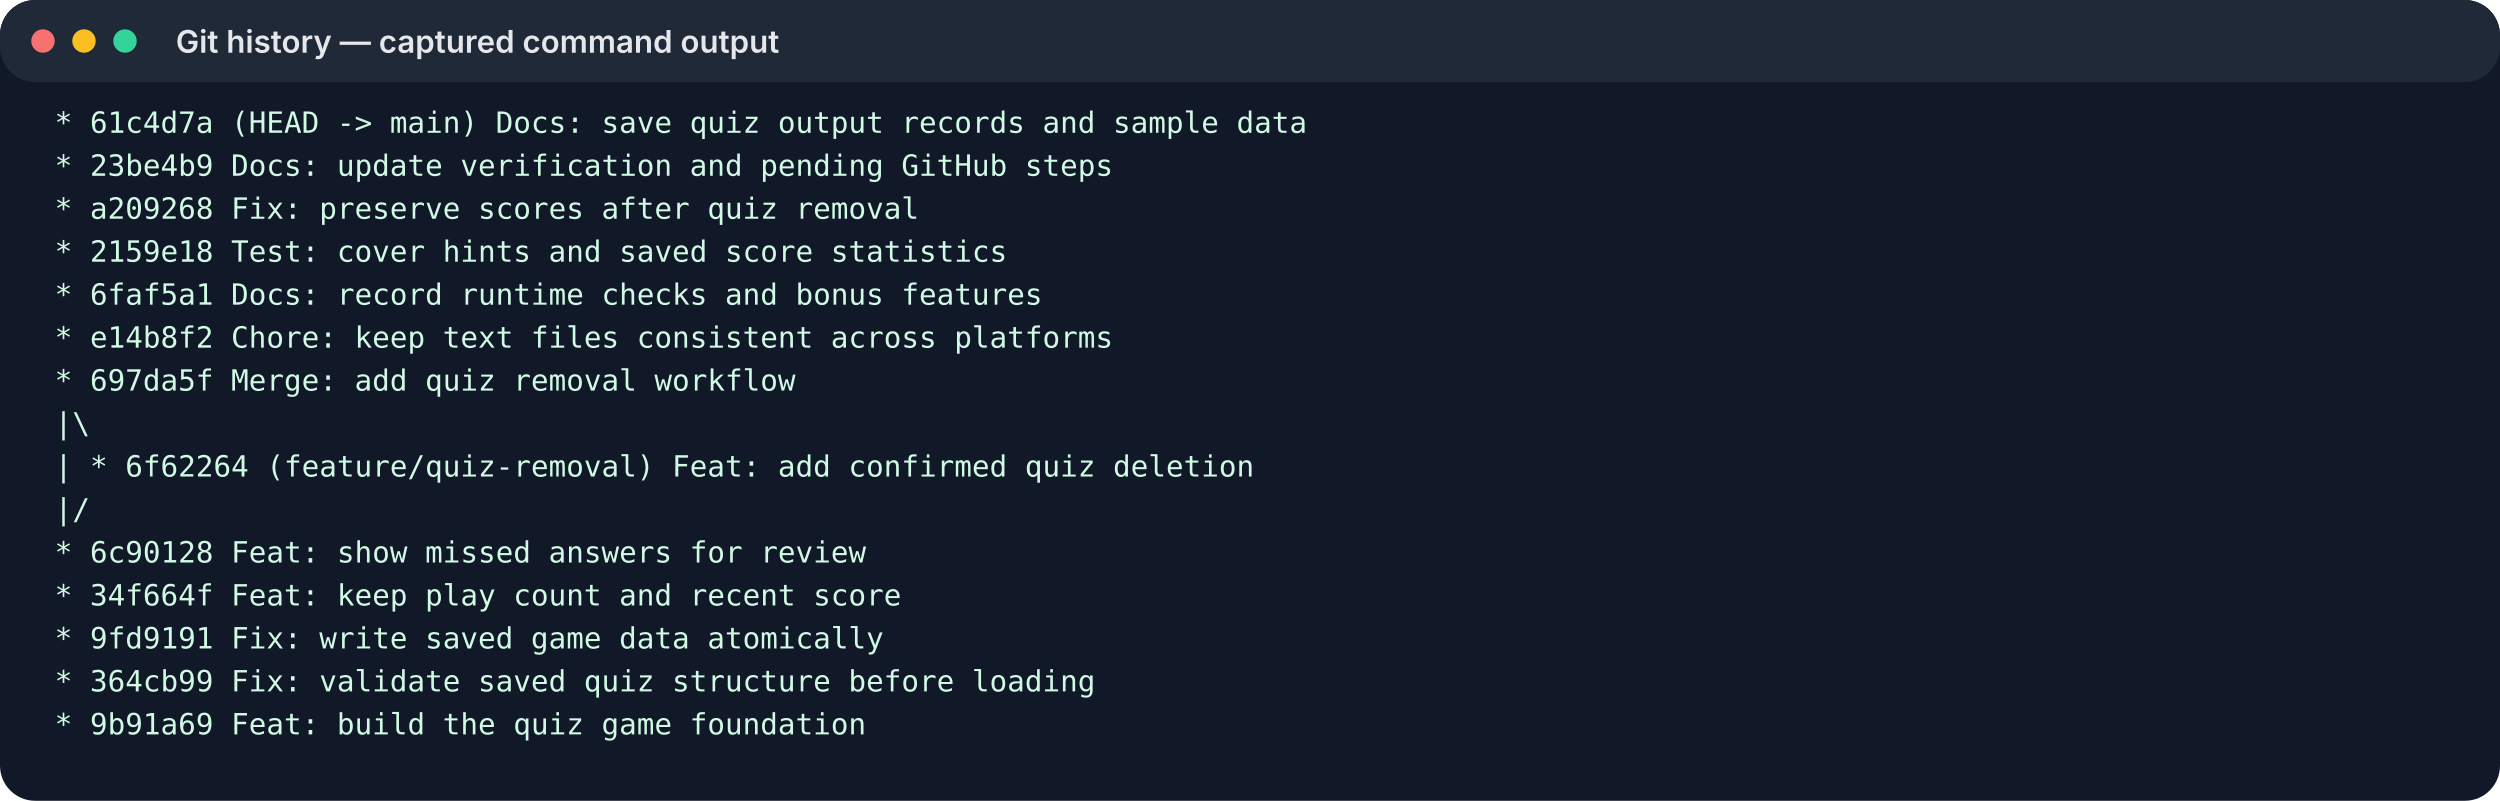
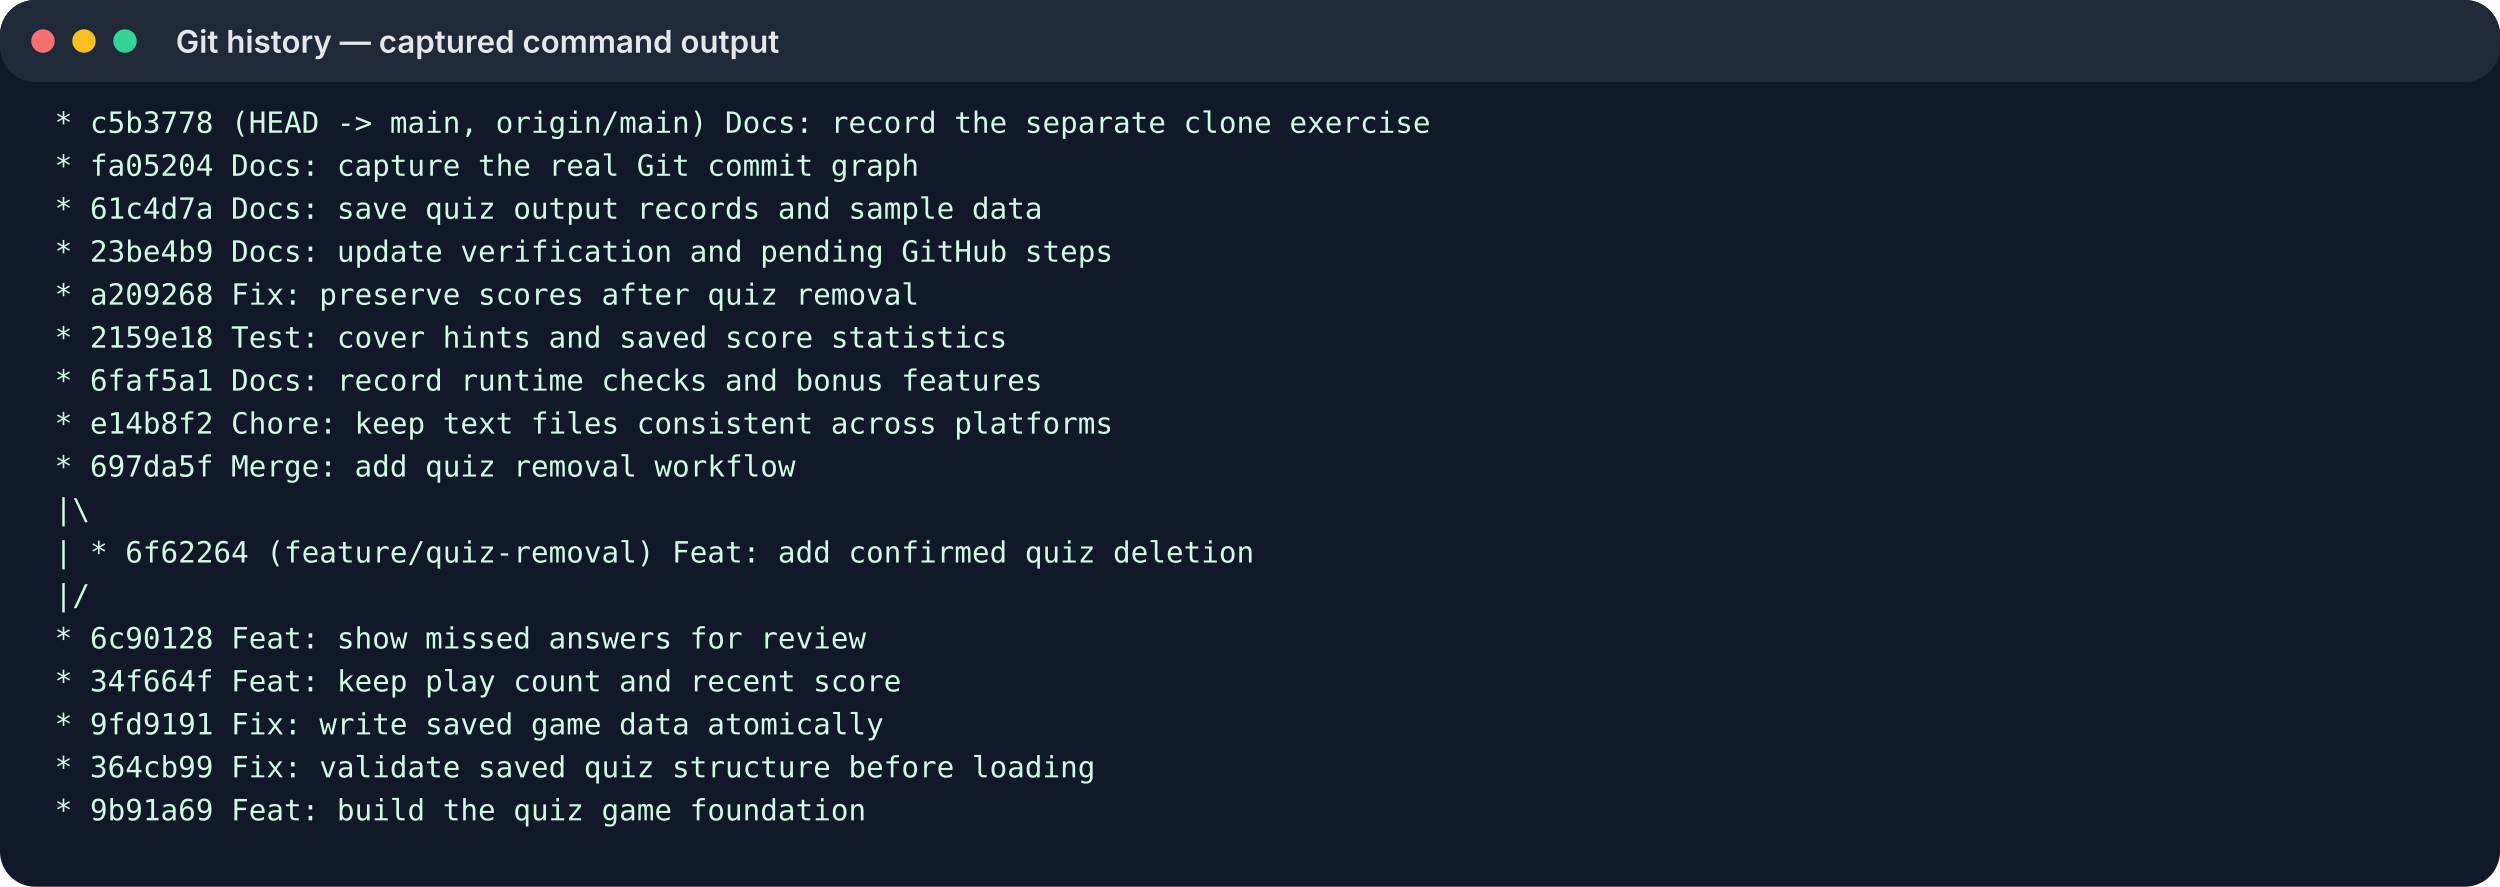
- <svg xmlns="http://www.w3.org/2000/svg" width="1280" height="410" viewBox="0 0 1280 410">
-   <rect width="1280" height="410" rx="18" fill="#111827" />
+ <svg xmlns="http://www.w3.org/2000/svg" width="1280" height="454" viewBox="0 0 1280 454">
+   <rect width="1280" height="454" rx="18" fill="#111827" />
  <rect width="1280" height="42" rx="18" fill="#1f2937" />
  <circle cx="22" cy="21" r="6" fill="#f87171" />
  <circle cx="43" cy="21" r="6" fill="#fbbf24" />
  <circle cx="64" cy="21" r="6" fill="#34d399" />
  <text x="90" y="27" class="title">Git history — captured command output</text>
  <style>.title{font:600 16px -apple-system,BlinkMacSystemFont,sans-serif;fill:#e5e7eb}.line{font:15px Menlo,Monaco,monospace;fill:#d1fae5}</style>
-   <text x="28" y="68" class="line">* 61c4d7a (HEAD -&gt; main) Docs: save quiz output records and sample data</text>
-   <text x="28" y="90" class="line">* 23be4b9 Docs: update verification and pending GitHub steps</text>
-   <text x="28" y="112" class="line">* a209268 Fix: preserve scores after quiz removal</text>
-   <text x="28" y="134" class="line">* 2159e18 Test: cover hints and saved score statistics</text>
-   <text x="28" y="156" class="line">* 6faf5a1 Docs: record runtime checks and bonus features</text>
-   <text x="28" y="178" class="line">* e14b8f2 Chore: keep text files consistent across platforms</text>
-   <text x="28" y="200" class="line">*   697da5f Merge: add quiz removal workflow</text>
-   <text x="28" y="222" class="line">|\  </text>
-   <text x="28" y="244" class="line">| * 6f62264 (feature/quiz-removal) Feat: add confirmed quiz deletion</text>
-   <text x="28" y="266" class="line">|/  </text>
-   <text x="28" y="288" class="line">* 6c90128 Feat: show missed answers for review</text>
-   <text x="28" y="310" class="line">* 34f664f Feat: keep play count and recent score</text>
-   <text x="28" y="332" class="line">* 9fd9191 Fix: write saved game data atomically</text>
-   <text x="28" y="354" class="line">* 364cb99 Fix: validate saved quiz structure before loading</text>
-   <text x="28" y="376" class="line">* 9b91a69 Feat: build the quiz game foundation</text>
+   <text x="28" y="68" class="line">* c5b3778 (HEAD -&gt; main, origin/main) Docs: record the separate clone exercise</text>
+   <text x="28" y="90" class="line">* fa05204 Docs: capture the real Git commit graph</text>
+   <text x="28" y="112" class="line">* 61c4d7a Docs: save quiz output records and sample data</text>
+   <text x="28" y="134" class="line">* 23be4b9 Docs: update verification and pending GitHub steps</text>
+   <text x="28" y="156" class="line">* a209268 Fix: preserve scores after quiz removal</text>
+   <text x="28" y="178" class="line">* 2159e18 Test: cover hints and saved score statistics</text>
+   <text x="28" y="200" class="line">* 6faf5a1 Docs: record runtime checks and bonus features</text>
+   <text x="28" y="222" class="line">* e14b8f2 Chore: keep text files consistent across platforms</text>
+   <text x="28" y="244" class="line">*   697da5f Merge: add quiz removal workflow</text>
+   <text x="28" y="266" class="line">|\  </text>
+   <text x="28" y="288" class="line">| * 6f62264 (feature/quiz-removal) Feat: add confirmed quiz deletion</text>
+   <text x="28" y="310" class="line">|/  </text>
+   <text x="28" y="332" class="line">* 6c90128 Feat: show missed answers for review</text>
+   <text x="28" y="354" class="line">* 34f664f Feat: keep play count and recent score</text>
+   <text x="28" y="376" class="line">* 9fd9191 Fix: write saved game data atomically</text>
+   <text x="28" y="398" class="line">* 364cb99 Fix: validate saved quiz structure before loading</text>
+   <text x="28" y="420" class="line">* 9b91a69 Feat: build the quiz game foundation</text>
</svg>
